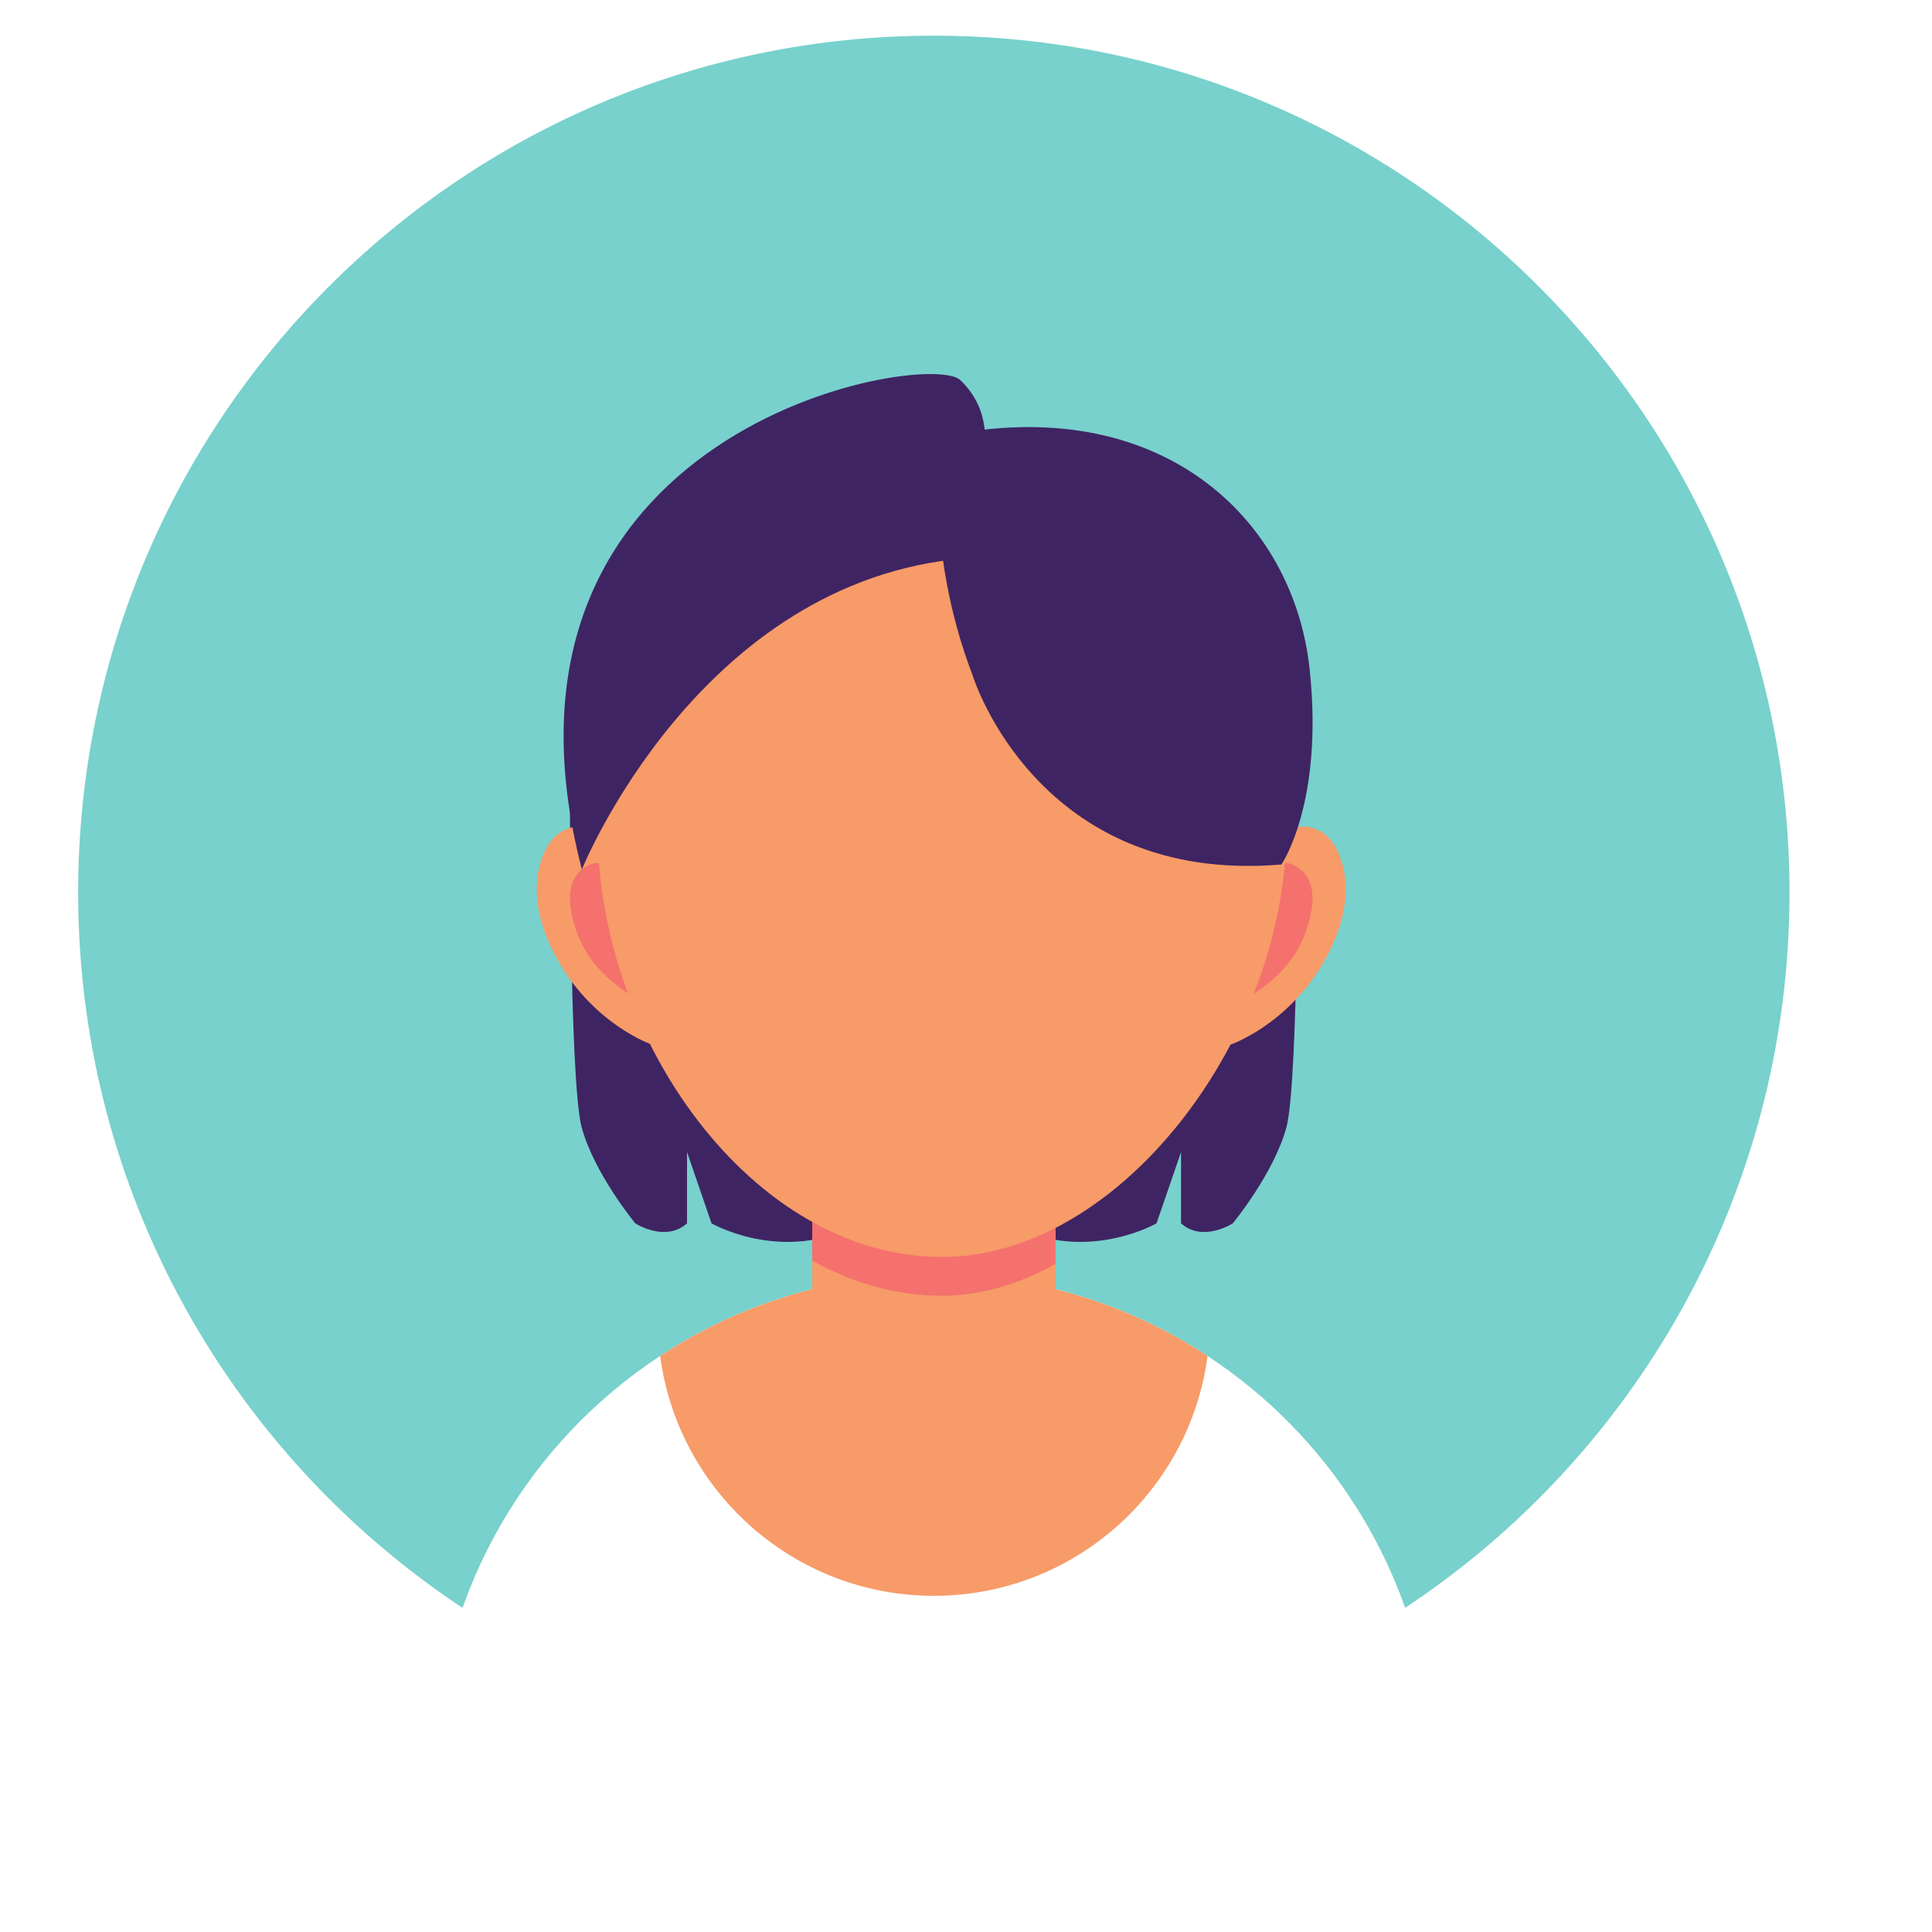
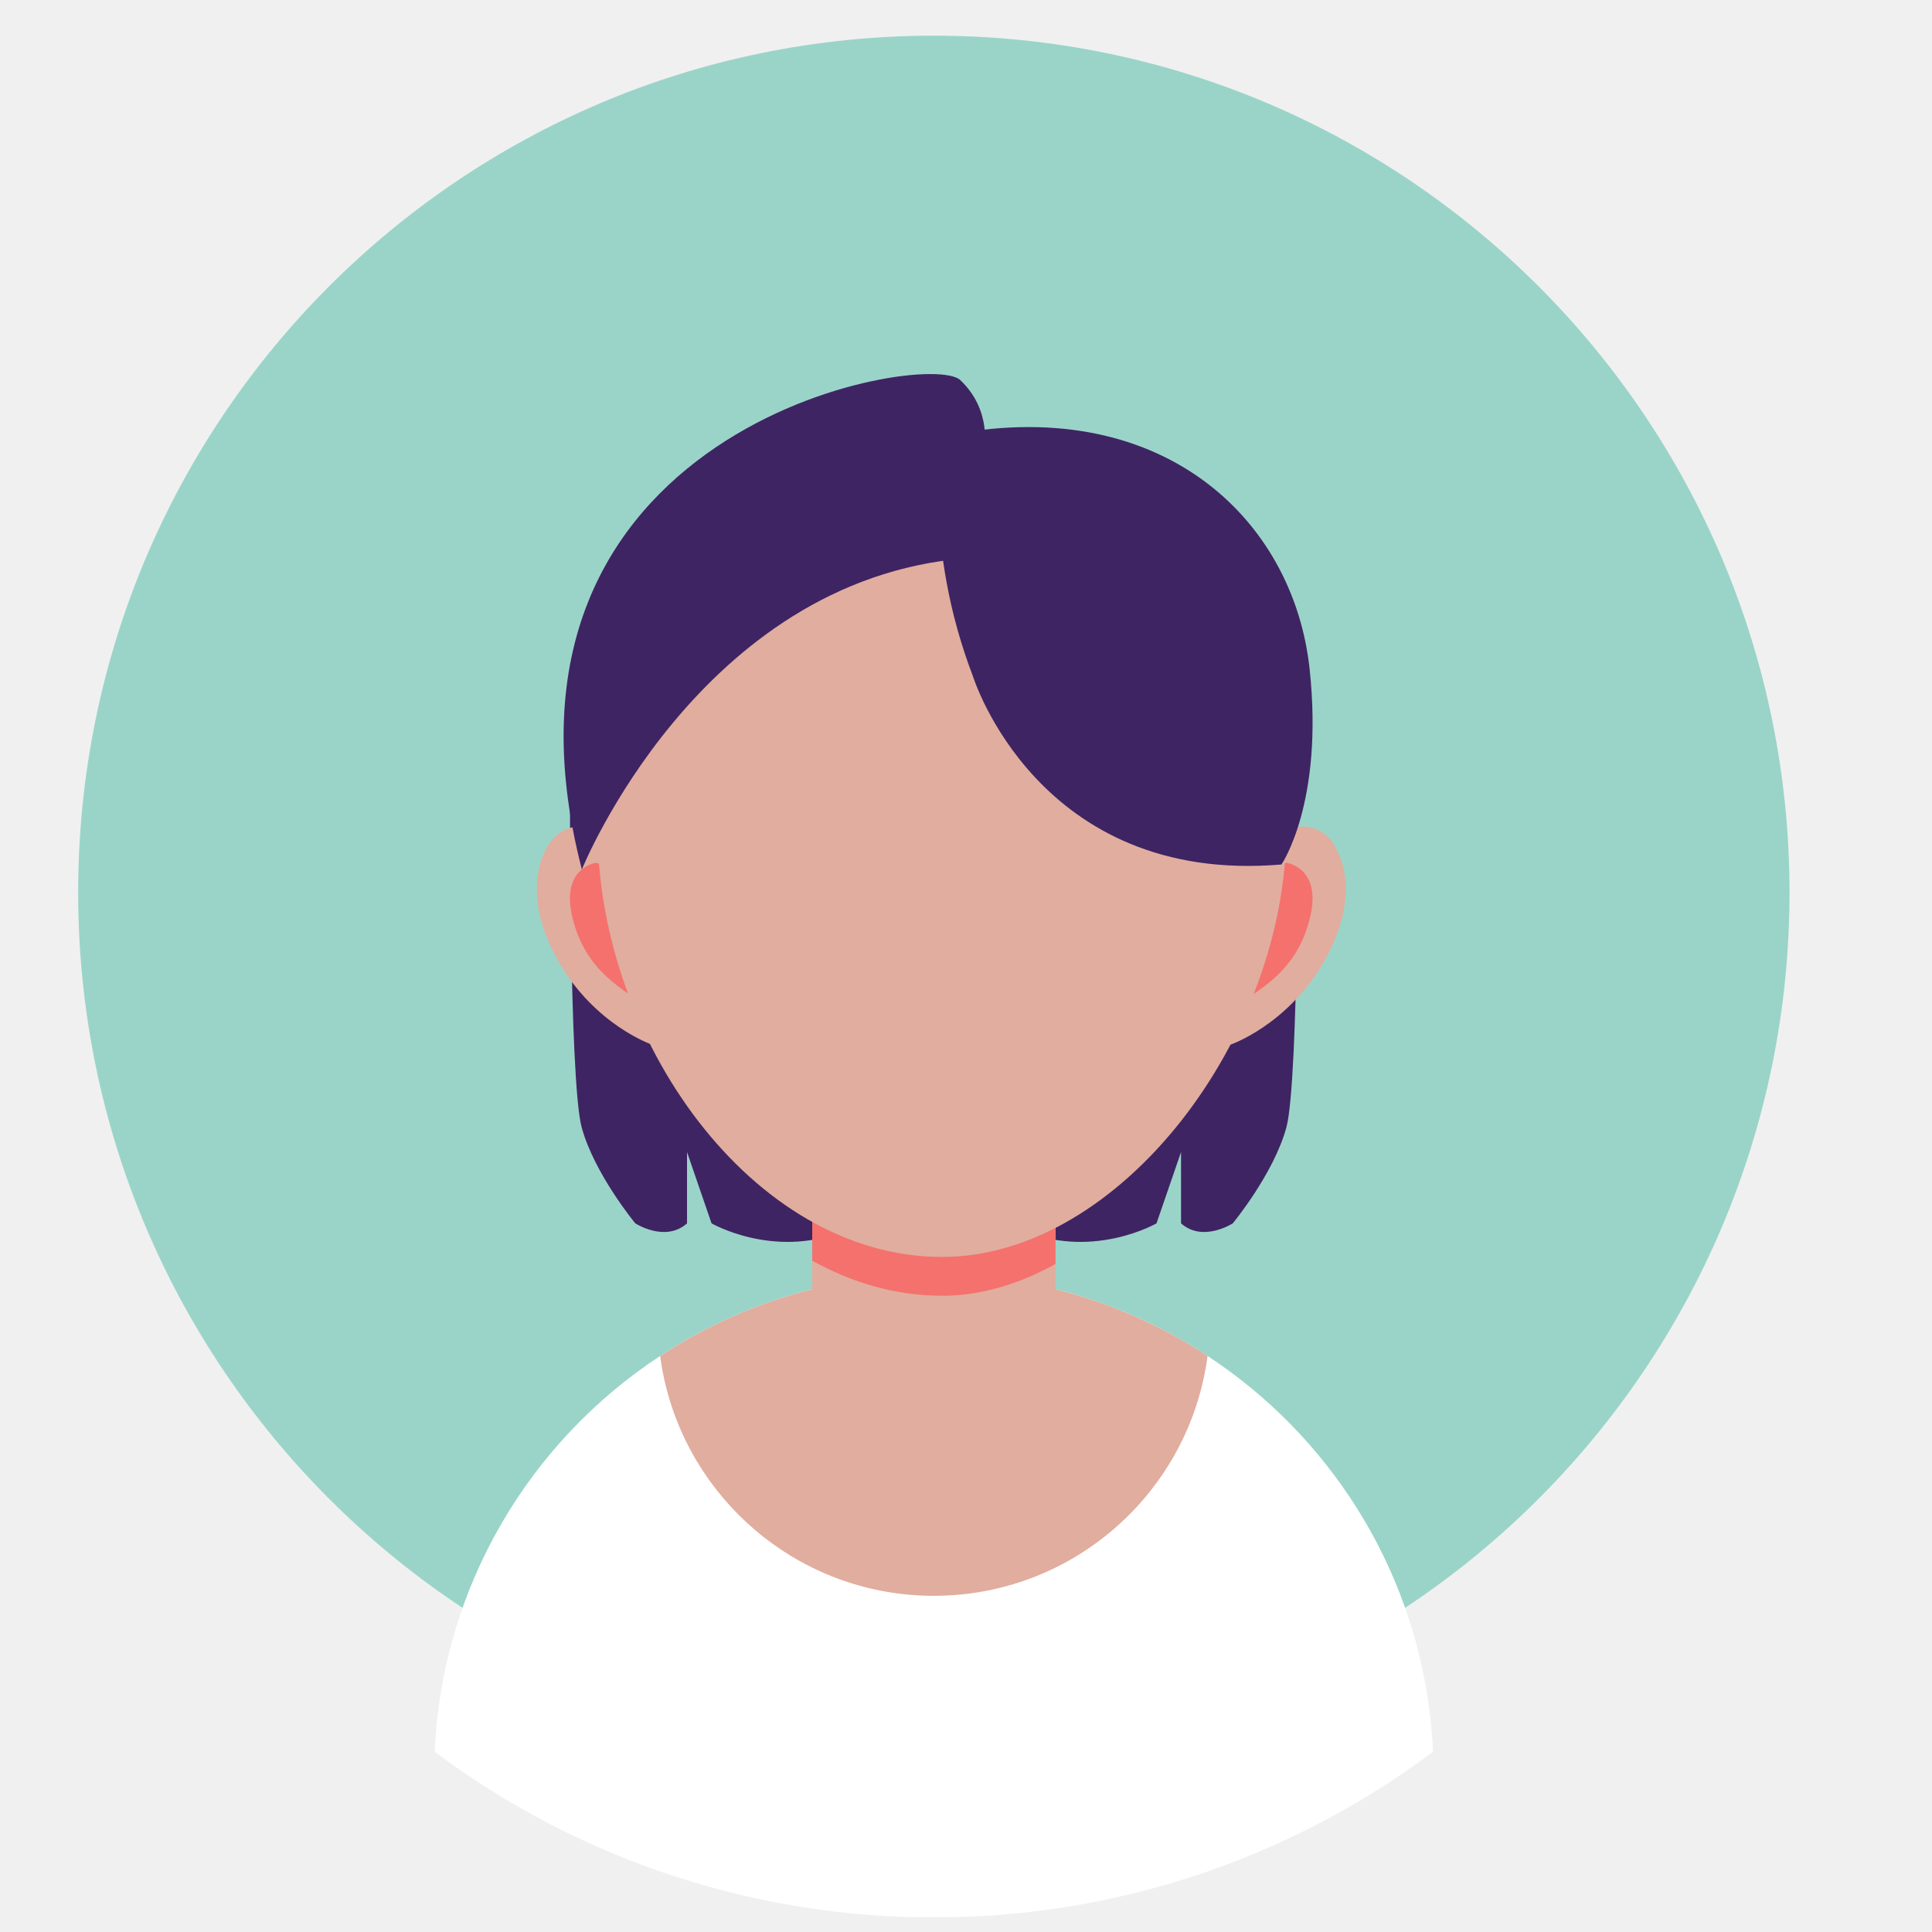
<svg xmlns="http://www.w3.org/2000/svg" width="500" zoomAndPan="magnify" viewBox="0 0 375 375" height="500" preserveAspectRatio="xMidYMid meet" version="1.0">
  <defs>
-     <clipPath id="2b0208da39">
+     <clipPath id="0185d79063">
      <path d="M 15.082 6.871 L 347.332 6.871 L 347.332 340 L 15.082 340 Z M 15.082 6.871 " clip-rule="nonzero" />
    </clipPath>
-     <clipPath id="4f9f527fb9">
+     <clipPath id="71d7a19ab7">
      <path d="M 84 247 L 279 247 L 279 372.121 L 84 372.121 Z M 84 247 " clip-rule="nonzero" />
    </clipPath>
  </defs>
-   <rect x="-37.5" width="450" fill="#ffffff" y="-37.5" height="450" fill-opacity="1" />
-   <rect x="-37.5" width="450" fill="#ffffff" y="-37.5" height="450" fill-opacity="1" />
-   <rect x="-37.5" width="450" fill="#ffffff" y="-37.5" height="450" fill-opacity="1" />
-   <g clip-path="url(#2b0208da39)">
-     <path fill="#78d1cc" d="M 347.344 173.242 C 347.344 265.102 272.988 339.559 181.258 339.559 C 89.527 339.559 15.172 265.102 15.172 173.242 C 15.168 81.383 89.527 6.926 181.258 6.926 C 272.988 6.922 347.344 81.383 347.344 173.242 " fill-opacity="1" fill-rule="nonzero" />
+   <g clip-path="url(#0185d79063)">
+     <path fill="#9ad4c8" d="M 347.344 173.242 C 347.344 265.102 272.988 339.559 181.258 339.559 C 89.527 339.559 15.172 265.102 15.172 173.242 C 15.168 81.383 89.527 6.926 181.258 6.926 C 272.988 6.922 347.344 81.383 347.344 173.242 " fill-opacity="1" fill-rule="nonzero" />
  </g>
  <path fill="#3f2463" d="M 251.953 150.547 C 251.953 150.547 252.156 209.852 249.68 218.852 C 247.219 227.855 239.285 237.449 239.285 237.449 C 239.285 237.449 233.469 241.23 229.238 237.449 L 229.238 223.617 L 224.48 237.449 C 224.48 237.449 212.656 244.281 199.277 239.133 C 185.891 233.977 199.277 189.434 199.277 189.434 L 251.965 148.43 " fill-opacity="1" fill-rule="nonzero" />
  <path fill="#3f2463" d="M 110.637 150.547 C 110.637 150.547 110.434 209.852 112.91 218.852 C 115.375 227.855 123.305 237.449 123.305 237.449 C 123.305 237.449 129.121 241.23 133.352 237.449 L 133.352 223.617 L 138.109 237.449 C 138.109 237.449 149.934 244.281 163.312 239.133 C 176.699 233.977 163.312 189.434 163.312 189.434 L 110.637 148.43 " fill-opacity="1" fill-rule="nonzero" />
-   <g clip-path="url(#4f9f527fb9)">
-     <path fill="#ffffff" d="M 278.148 340.016 C 269.945 346.156 261.125 351.535 251.809 356.035 C 250.391 356.727 248.961 357.383 247.535 358.027 C 227.293 367.113 204.875 372.164 181.258 372.164 C 157.645 372.164 135.223 367.113 114.992 358.027 C 113.543 357.383 112.117 356.727 110.711 356.035 C 101.395 351.523 92.574 346.156 84.367 340.016 C 85.805 307.863 102.863 279.777 128.129 263.195 C 143.387 253.164 161.641 247.34 181.258 247.34 C 184.25 247.34 187.211 247.477 190.121 247.742 C 206.375 249.215 221.457 254.691 234.391 263.195 C 246.023 270.828 255.91 280.898 263.336 292.676 C 272.047 306.496 277.367 322.668 278.148 340.016 " fill-opacity="1" fill-rule="nonzero" />
+   <g clip-path="url(#71d7a19ab7)">
+     <path fill="#ffffff" d="M 278.148 340.012 C 269.945 346.156 261.125 351.535 251.809 356.035 C 250.391 356.727 248.961 357.383 247.535 358.027 C 227.293 367.113 204.875 372.164 181.258 372.164 C 157.645 372.164 135.223 367.113 114.992 358.027 C 113.543 357.383 112.117 356.727 110.711 356.035 C 101.395 351.523 92.574 346.156 84.367 340.012 C 85.805 307.863 102.863 279.777 128.129 263.195 C 143.387 253.164 161.641 247.34 181.258 247.34 C 184.25 247.34 187.211 247.477 190.121 247.742 C 206.375 249.215 221.457 254.691 234.391 263.195 C 246.023 270.828 255.91 280.898 263.336 292.676 C 272.047 306.496 277.367 322.668 278.148 340.012 " fill-opacity="1" fill-rule="nonzero" />
  </g>
-   <path fill="#f79b68" d="M 234.391 263.195 C 232.91 274.41 227.969 284.543 220.664 292.465 C 210.871 303.086 196.848 309.746 181.258 309.746 C 156.289 309.746 135.309 292.645 129.355 269.496 C 128.824 267.441 128.414 265.332 128.129 263.195 C 143.387 253.164 161.641 247.34 181.258 247.34 C 184.25 247.34 187.211 247.469 190.133 247.742 C 190.641 247.785 191.145 247.84 191.645 247.891 C 191.961 247.922 192.277 247.953 192.586 247.996 C 192.934 248.027 193.281 248.082 193.621 248.125 C 193.832 248.145 194.055 248.176 194.266 248.207 C 194.574 248.242 194.891 248.293 195.207 248.336 C 195.449 248.367 195.695 248.41 195.949 248.441 C 196.16 248.473 196.371 248.504 196.582 248.547 C 196.941 248.602 197.289 248.664 197.648 248.719 C 199.195 248.98 200.727 249.277 202.238 249.617 L 203.254 249.84 C 203.445 249.895 203.645 249.934 203.836 249.988 C 204.195 250.074 204.566 250.156 204.914 250.254 C 204.98 250.262 205.031 250.273 205.074 250.285 C 205.527 250.402 205.984 250.516 206.43 250.645 C 206.914 250.762 207.391 250.898 207.855 251.035 C 208.395 251.184 208.922 251.344 209.465 251.504 C 209.875 251.629 210.289 251.758 210.699 251.895 C 210.965 251.98 211.238 252.062 211.492 252.148 C 211.926 252.285 212.359 252.434 212.785 252.582 C 213.312 252.762 213.832 252.941 214.348 253.133 C 214.391 253.156 214.422 253.164 214.453 253.176 C 214.992 253.367 215.523 253.566 216.051 253.77 C 216.441 253.926 216.844 254.074 217.246 254.246 C 218.293 254.656 219.32 255.094 220.336 255.535 L 221.668 256.141 C 222.07 256.32 222.469 256.512 222.871 256.703 C 223.242 256.883 223.602 257.051 223.961 257.23 C 224.301 257.391 224.629 257.559 224.957 257.73 C 225.168 257.836 225.391 257.941 225.602 258.059 C 226.48 258.504 227.336 258.969 228.18 259.434 C 228.488 259.605 228.805 259.785 229.102 259.953 C 229.301 260.07 229.492 260.176 229.684 260.281 L 230.402 260.703 L 231.133 261.148 L 231.609 261.438 C 232.062 261.699 232.508 261.977 232.949 262.262 C 233.438 262.57 233.914 262.875 234.391 263.195 " fill-opacity="1" fill-rule="nonzero" />
-   <path fill="#f79b68" d="M 204.875 220.707 L 204.875 267.227 C 204.875 278.992 195.262 288.633 183.512 288.633 L 179.004 288.633 C 167.258 288.633 157.652 278.992 157.652 267.227 L 157.652 220.707 C 157.652 208.941 167.258 199.324 179.004 199.324 L 183.512 199.324 C 195.262 199.324 204.875 208.941 204.875 220.707 " fill-opacity="1" fill-rule="nonzero" />
+   <path fill="#e1ad9e" d="M 234.391 263.195 C 232.91 274.41 227.969 284.543 220.664 292.465 C 210.871 303.086 196.848 309.746 181.258 309.746 C 156.289 309.746 135.309 292.645 129.355 269.496 C 128.824 267.441 128.414 265.332 128.129 263.195 C 143.387 253.164 161.641 247.34 181.258 247.34 C 184.25 247.34 187.211 247.469 190.133 247.742 C 190.641 247.785 191.145 247.84 191.645 247.891 C 191.961 247.922 192.277 247.953 192.586 247.996 C 192.934 248.027 193.281 248.082 193.621 248.125 C 193.832 248.145 194.055 248.176 194.266 248.207 C 194.574 248.242 194.891 248.293 195.207 248.336 C 195.449 248.367 195.695 248.41 195.949 248.441 C 196.16 248.473 196.371 248.504 196.582 248.547 C 196.941 248.602 197.289 248.664 197.648 248.719 C 199.195 248.98 200.727 249.277 202.238 249.617 L 203.254 249.84 C 203.445 249.891 203.645 249.934 203.836 249.988 C 204.195 250.074 204.566 250.156 204.914 250.254 C 204.98 250.262 205.031 250.273 205.074 250.285 C 205.527 250.402 205.984 250.516 206.43 250.645 C 206.914 250.762 207.391 250.898 207.855 251.035 C 208.395 251.184 208.922 251.344 209.465 251.504 C 209.875 251.629 210.289 251.758 210.699 251.895 C 210.965 251.98 211.238 252.062 211.492 252.148 C 211.926 252.285 212.359 252.434 212.785 252.582 C 213.312 252.762 213.832 252.941 214.348 253.133 C 214.391 253.152 214.422 253.164 214.453 253.176 C 214.992 253.367 215.523 253.566 216.051 253.77 C 216.441 253.926 216.844 254.074 217.246 254.246 C 218.293 254.656 219.32 255.094 220.336 255.535 L 221.668 256.141 C 222.07 256.32 222.469 256.512 222.871 256.703 C 223.242 256.883 223.602 257.051 223.961 257.23 C 224.301 257.391 224.629 257.559 224.957 257.73 C 225.168 257.836 225.391 257.941 225.602 258.059 C 226.48 258.504 227.336 258.969 228.18 259.434 C 228.488 259.605 228.805 259.785 229.102 259.953 C 229.301 260.07 229.492 260.176 229.684 260.281 L 230.402 260.703 L 231.133 261.148 L 231.609 261.438 C 232.062 261.699 232.508 261.977 232.949 262.262 C 233.438 262.57 233.914 262.875 234.391 263.195 " fill-opacity="1" fill-rule="nonzero" />
+   <path fill="#e1ad9e" d="M 204.875 220.707 L 204.875 267.227 C 204.875 278.992 195.262 288.633 183.512 288.633 L 179.004 288.633 C 167.258 288.633 157.652 278.992 157.652 267.227 L 157.652 220.707 C 157.652 208.941 167.258 199.324 179.004 199.324 L 183.512 199.324 C 195.262 199.324 204.875 208.941 204.875 220.707 " fill-opacity="1" fill-rule="nonzero" />
  <path fill="#f4716d" d="M 204.875 220.707 L 204.875 245.328 C 197.852 249.234 190.406 251.504 182.844 251.504 C 173.93 251.504 165.426 249.023 157.652 244.691 L 157.652 220.707 C 157.652 208.941 167.258 199.324 179.004 199.324 L 183.512 199.324 C 195.262 199.324 204.875 208.941 204.875 220.707 " fill-opacity="1" fill-rule="nonzero" />
-   <path fill="#f79b68" d="M 238.84 202.766 C 238.84 202.766 249.902 198.996 256.969 186.648 C 264.645 173.242 259.824 164.887 258.301 163.074 C 254.145 158.129 247.727 161.309 246.668 163.074 C 245.609 164.844 230.297 192.695 238.84 202.766 " fill-opacity="1" fill-rule="nonzero" />
+   <path fill="#e1ad9e" d="M 238.84 202.766 C 238.84 202.766 249.902 198.996 256.969 186.648 C 264.645 173.242 259.824 164.887 258.301 163.074 C 254.145 158.129 247.727 161.309 246.668 163.074 C 245.609 164.844 230.297 192.695 238.84 202.766 " fill-opacity="1" fill-rule="nonzero" />
  <path fill="#f4716d" d="M 249.68 167.469 C 249.68 167.469 256.703 168.371 254.238 178.25 C 251.766 188.141 245.281 192.051 236.461 197.102 C 227.652 202.152 240.871 169.484 249.68 167.469 " fill-opacity="1" fill-rule="nonzero" />
-   <path fill="#f79b68" d="M 126.551 202.766 C 126.551 202.766 115.488 198.996 108.426 186.648 C 100.738 173.242 105.559 164.887 107.082 163.074 C 111.238 158.129 117.656 161.309 118.715 163.074 C 119.773 164.844 135.098 192.695 126.551 202.766 " fill-opacity="1" fill-rule="nonzero" />
+   <path fill="#e1ad9e" d="M 126.551 202.766 C 126.551 202.766 115.488 198.996 108.426 186.648 C 100.738 173.242 105.559 164.887 107.082 163.074 C 111.238 158.129 117.656 161.309 118.715 163.074 C 119.773 164.844 135.098 192.695 126.551 202.766 " fill-opacity="1" fill-rule="nonzero" />
  <path fill="#f4716d" d="M 115.703 167.469 C 115.703 167.469 108.691 168.371 111.152 178.25 C 113.617 188.141 120.113 192.051 128.922 197.102 C 137.742 202.152 124.52 169.484 115.703 167.469 " fill-opacity="1" fill-rule="nonzero" />
-   <path fill="#f79b68" d="M 249.68 160.945 C 249.68 120.355 219.762 87.441 182.844 87.441 C 145.938 87.441 115.996 120.355 115.996 160.945 C 115.996 201.539 145.938 243.973 182.844 243.973 C 217.531 243.973 249.68 201.199 249.68 160.945 " fill-opacity="1" fill-rule="nonzero" />
+   <path fill="#e1ad9e" d="M 249.68 160.945 C 249.68 120.355 219.762 87.441 182.844 87.441 C 145.938 87.441 115.996 120.355 115.996 160.945 C 115.996 201.539 145.938 243.973 182.844 243.973 C 217.531 243.973 249.68 201.199 249.68 160.945 " fill-opacity="1" fill-rule="nonzero" />
  <path fill="#3f2463" d="M 188.863 131.305 C 188.863 131.305 201.438 171.812 248.73 167.797 C 248.73 167.797 256.988 155.844 254.195 129.844 C 251.047 100.543 225.125 75.887 182.844 84.711 C 182.844 84.711 178.984 105.539 188.863 131.305 " fill-opacity="1" fill-rule="nonzero" />
  <path fill="#3f2463" d="M 190.977 87.441 C 190.977 87.441 192.734 79.773 186.387 73.77 C 180.043 67.766 90.703 82.898 112.941 168.762 C 112.941 168.762 135.582 112.594 187.445 108.355 L 190.977 87.441 " fill-opacity="1" fill-rule="nonzero" />
</svg>
